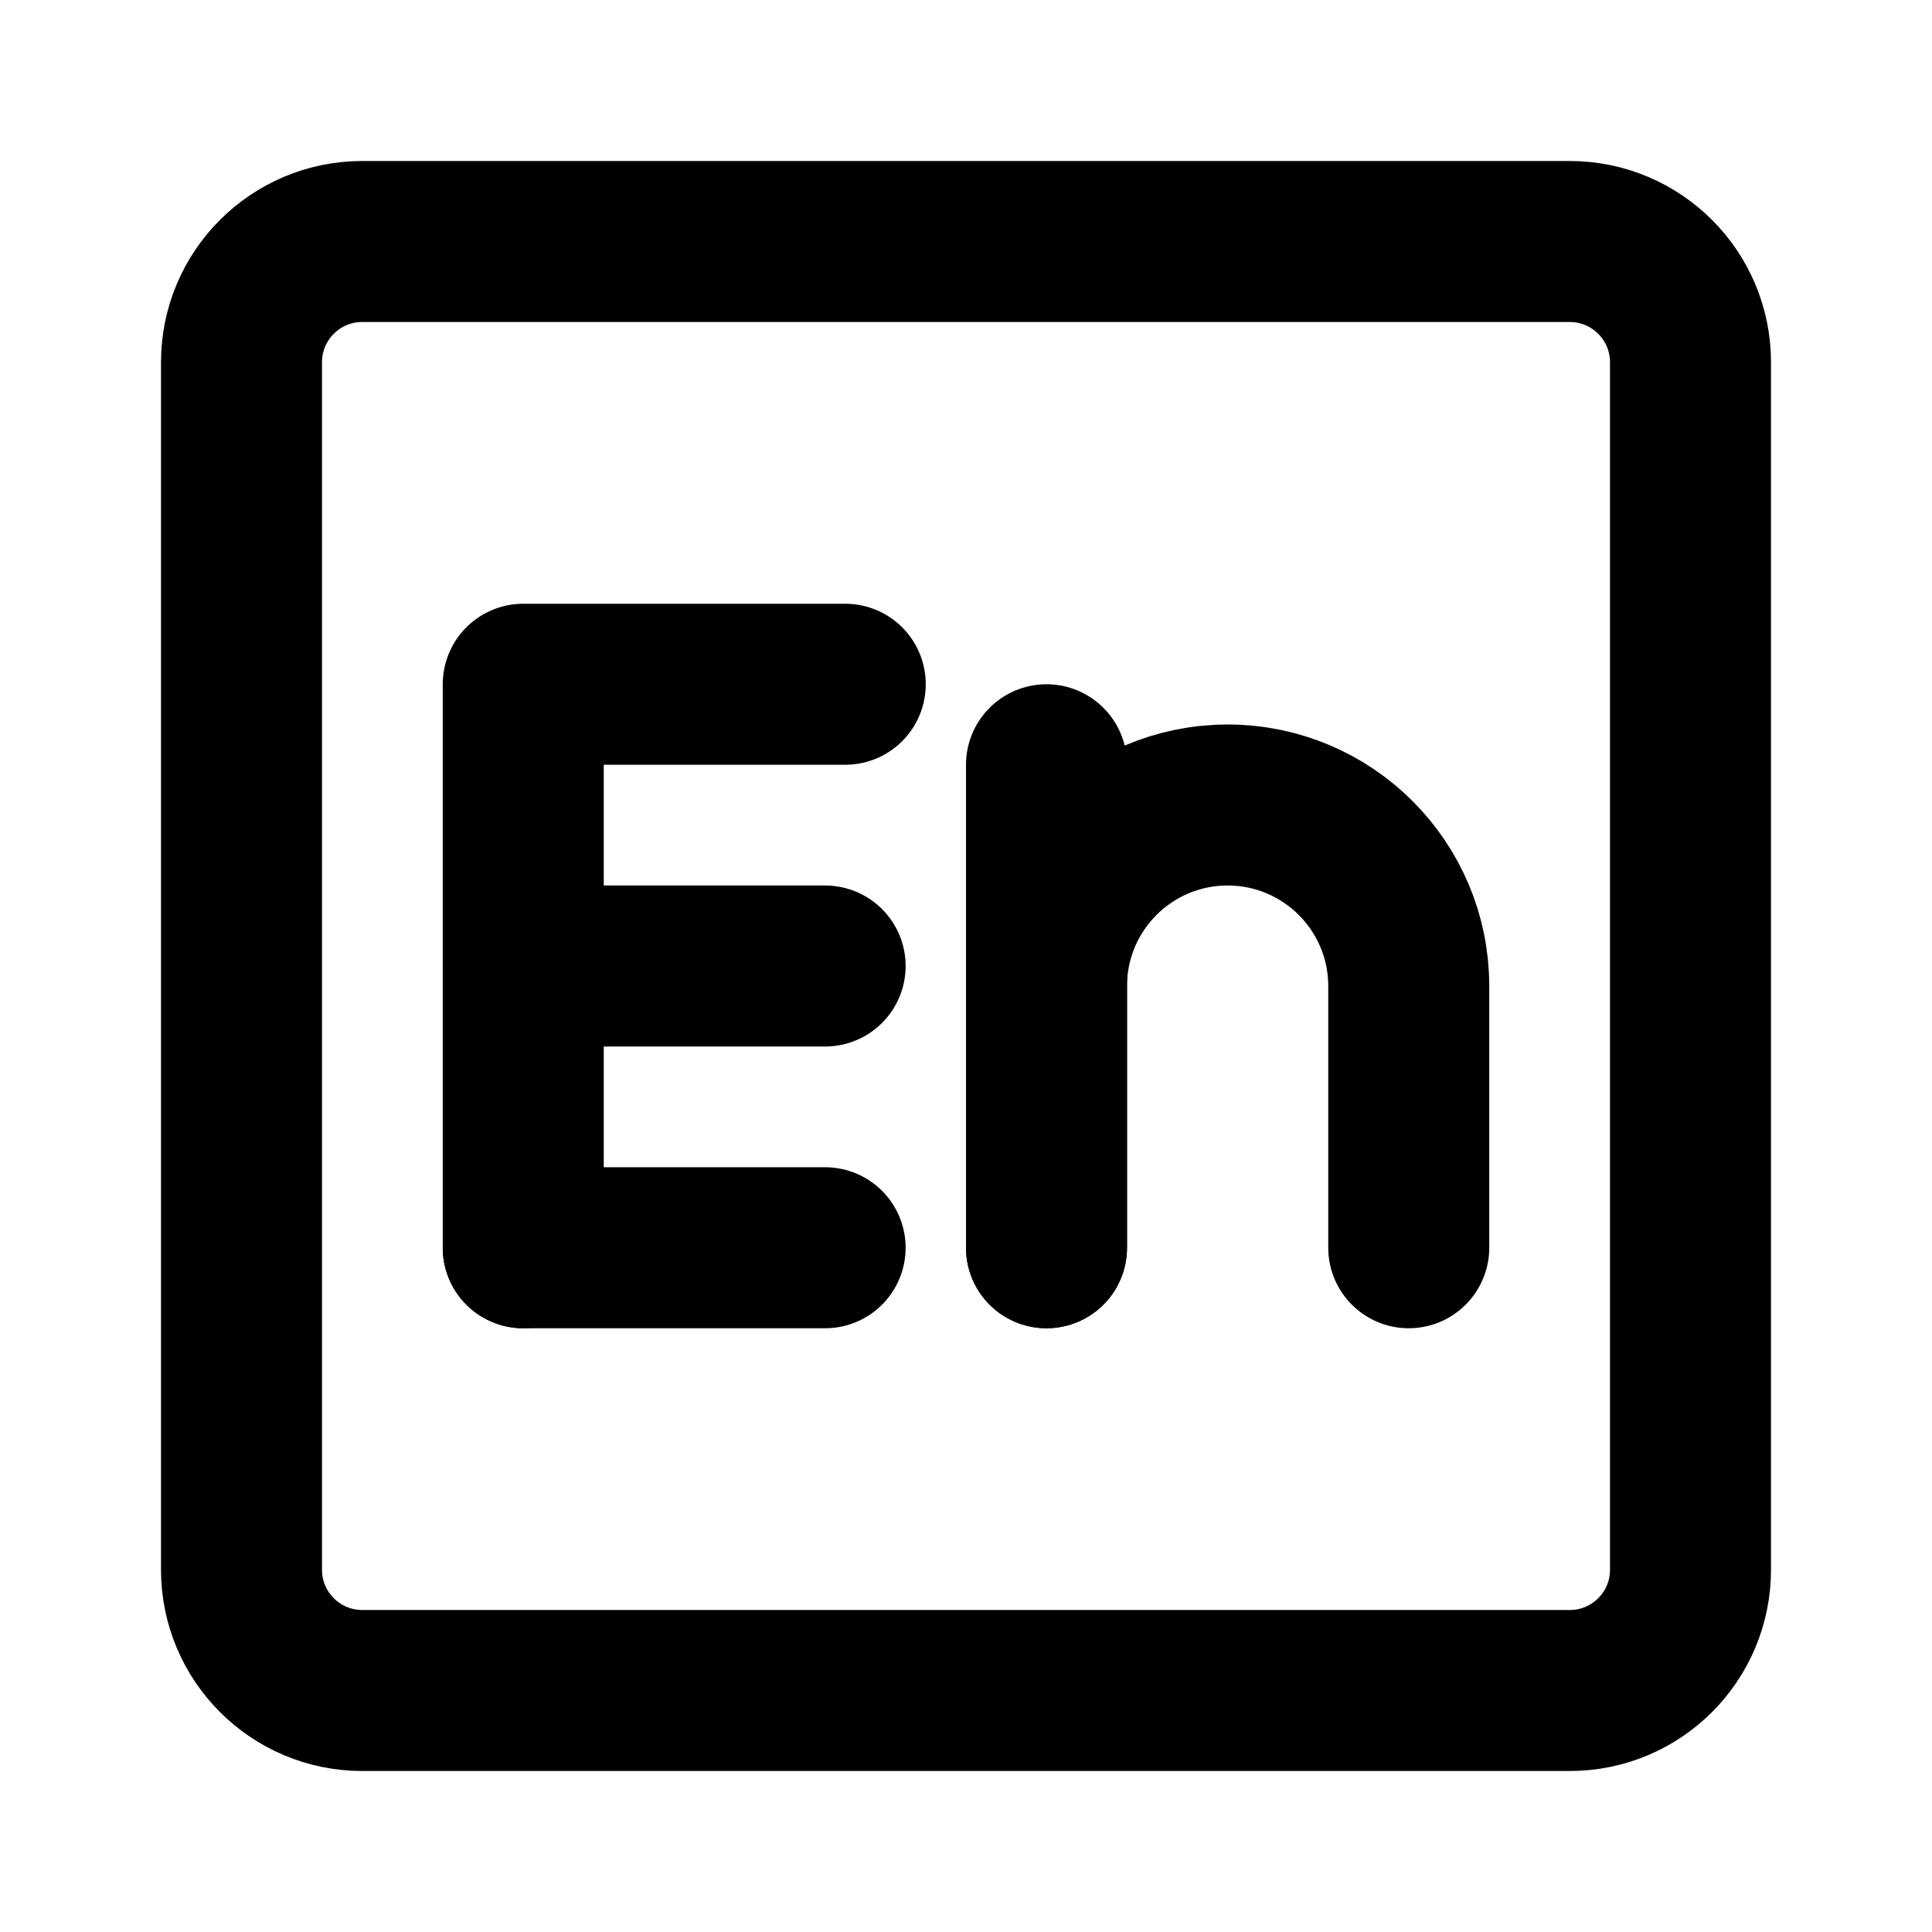
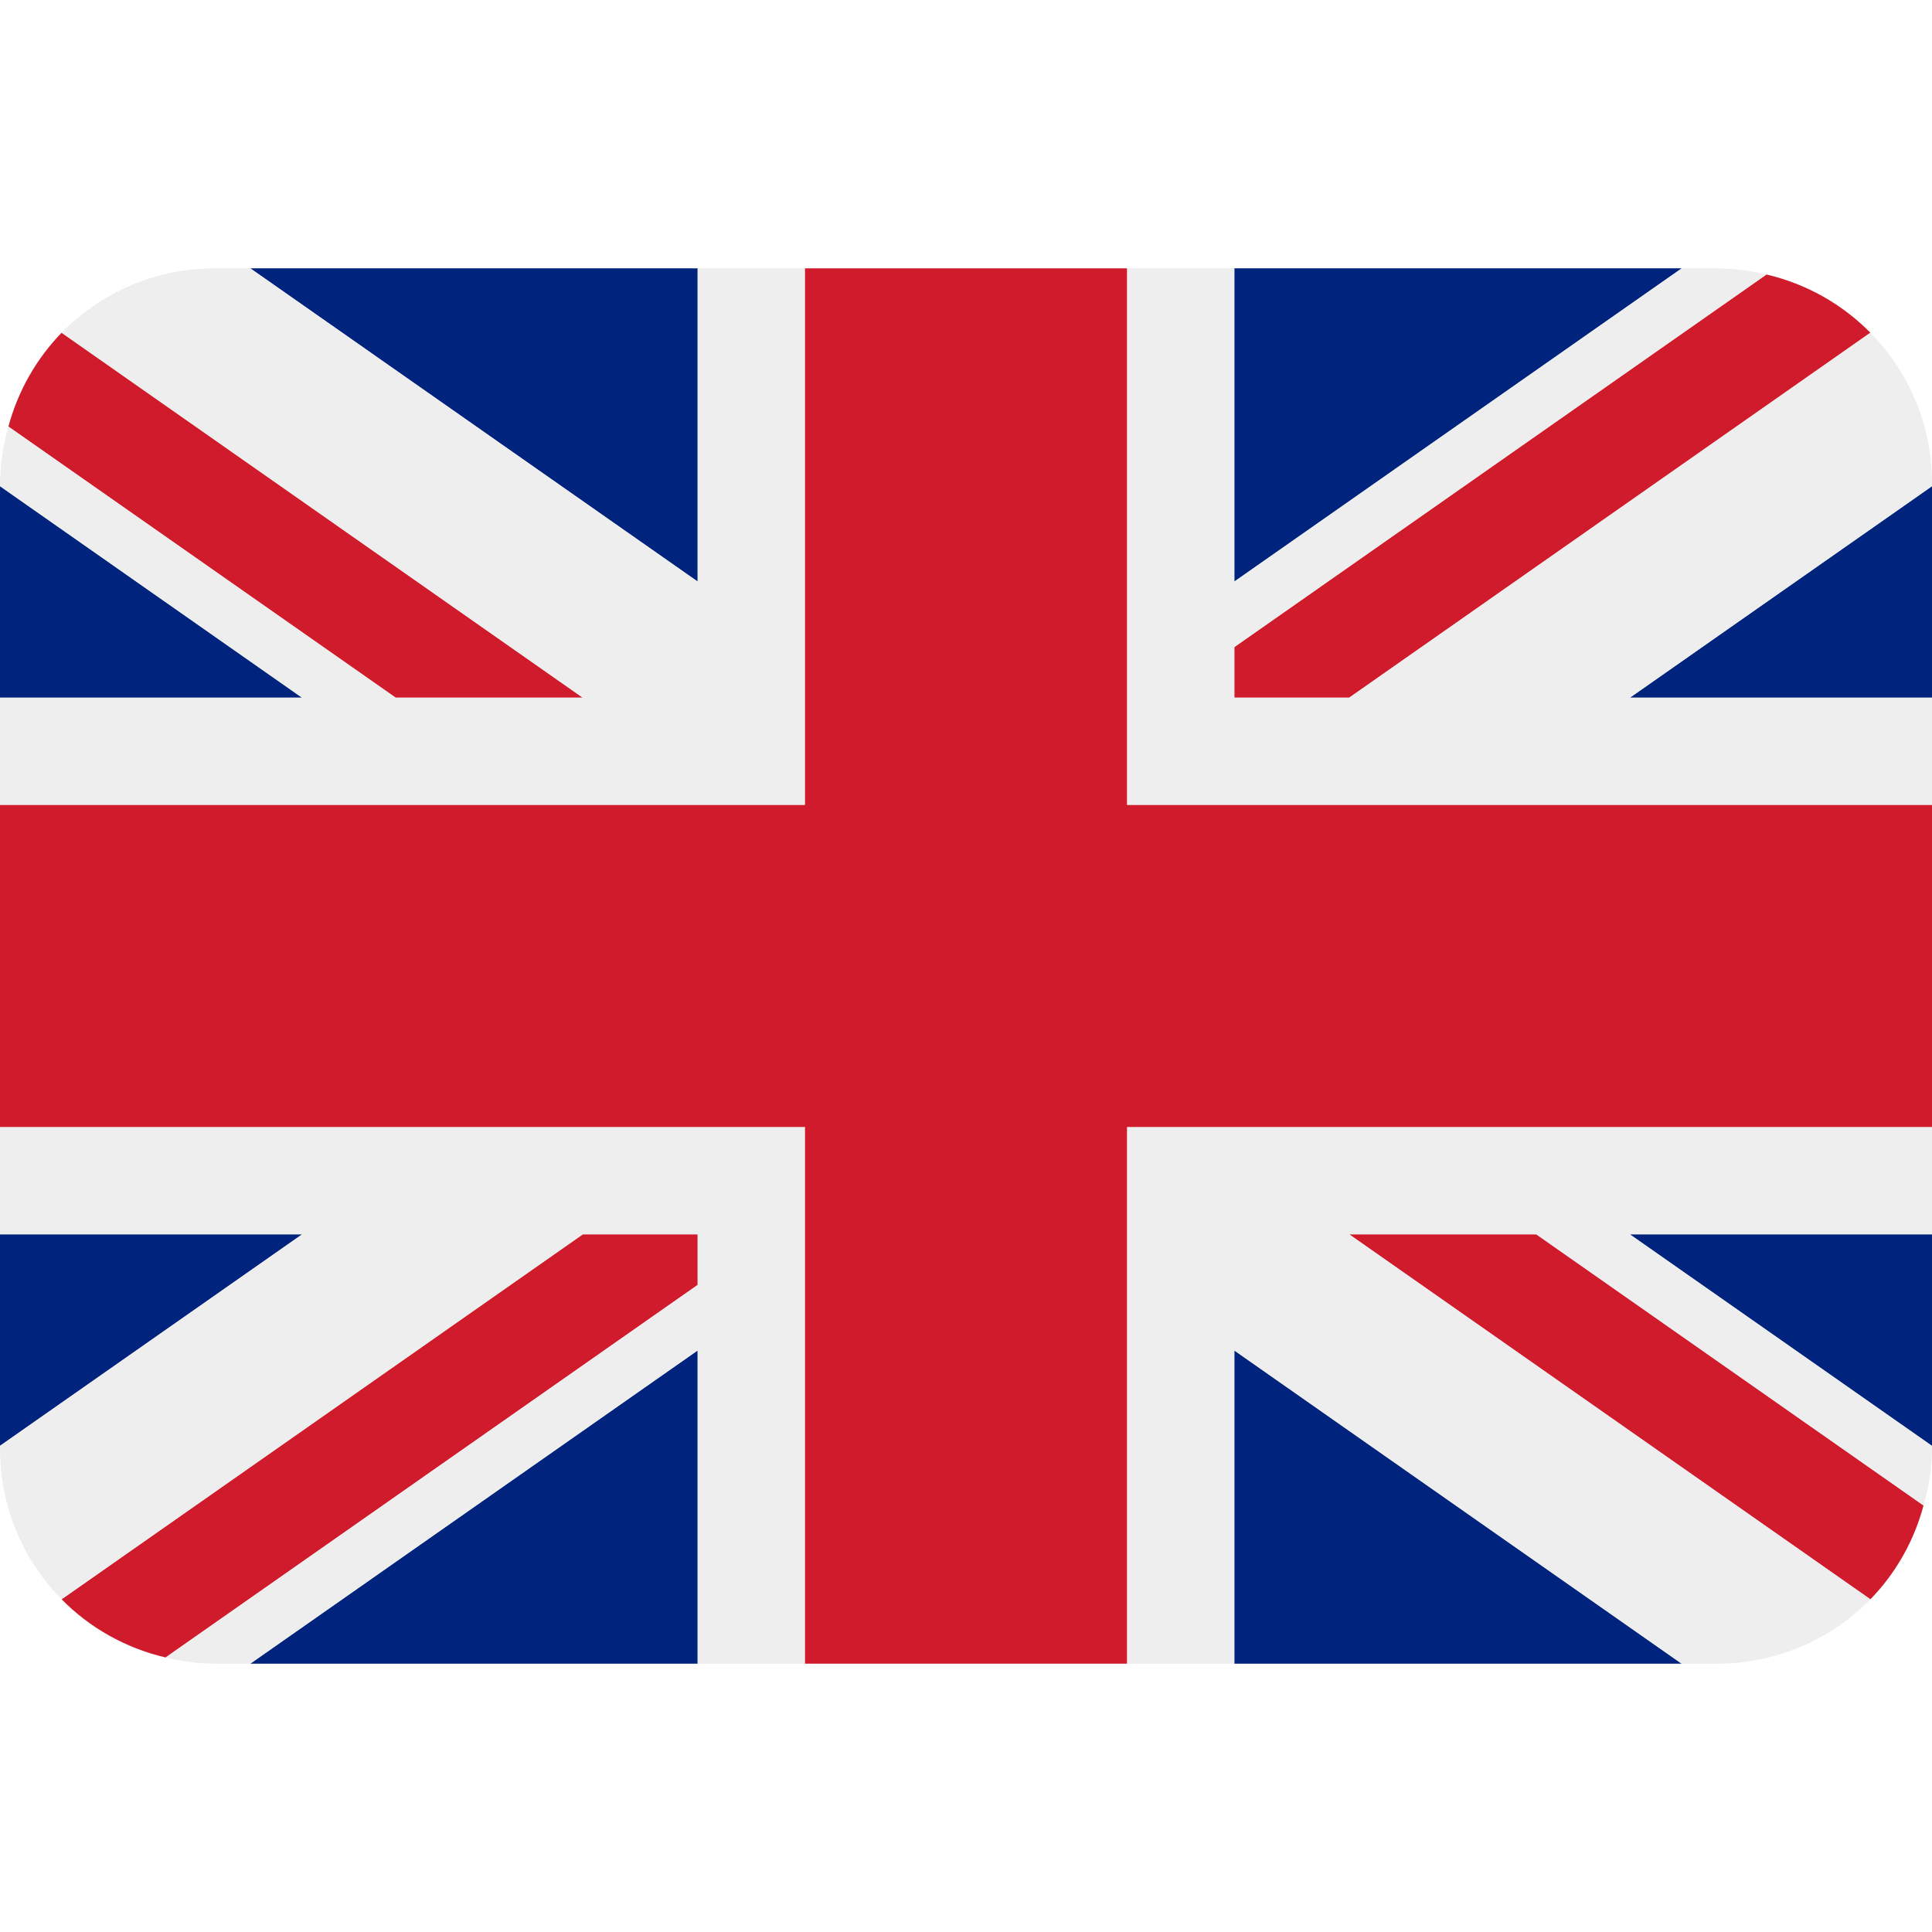
- <svg xmlns="http://www.w3.org/2000/svg" width="800px" height="800px" viewBox="0 0 48 48" fill="none">
-   <path d="M13 31V17H21" stroke="#000000" stroke-width="4" stroke-linecap="round" stroke-linejoin="round" />
-   <path d="M13 24H20.5" stroke="#000000" stroke-width="4" stroke-linecap="round" stroke-linejoin="round" />
-   <path d="M13 31H20.5" stroke="#000000" stroke-width="4" stroke-linecap="round" stroke-linejoin="round" />
-   <path d="M26 31L26 19" stroke="#000000" stroke-width="4" stroke-linecap="round" stroke-linejoin="round" />
-   <path d="M26 31L26 24.5C26 22.015 28.015 20 30.5 20V20C32.985 20 35 22.015 35 24.5L35 31" stroke="#000000" stroke-width="4" stroke-linecap="round" stroke-linejoin="round" />
-   <rect x="6" y="6" width="36" height="36" rx="3" stroke="#000000" stroke-width="4" stroke-linecap="round" stroke-linejoin="round" />
+ <svg xmlns="http://www.w3.org/2000/svg" width="800px" height="800px" viewBox="0 0 36 36" aria-hidden="true" role="img" class="iconify iconify--twemoji" preserveAspectRatio="xMidYMid meet">
+   <path fill="#00247D" d="M0 9.059V13h5.628zM4.664 31H13v-5.837zM23 25.164V31h8.335zM0 23v3.941L5.63 23zM31.337 5H23v5.837zM36 26.942V23h-5.631zM36 13V9.059L30.371 13zM13 5H4.664L13 10.837z" />
+   <path fill="#CF1B2B" d="M25.14 23l9.712 6.801a3.977 3.977 0 0 0 .99-1.749L28.627 23H25.14zM13 23h-2.141l-9.711 6.8c.521.53 1.189.909 1.938 1.085L13 23.943V23zm10-10h2.141l9.711-6.8a3.988 3.988 0 0 0-1.937-1.085L23 12.057V13zm-12.141 0L1.148 6.2a3.994 3.994 0 0 0-.991 1.749L7.372 13h3.487z" />
+   <path fill="#EEE" d="M36 21H21v10h2v-5.836L31.335 31H32a3.99 3.99 0 0 0 2.852-1.199L25.14 23h3.487l7.215 5.052c.093-.337.158-.686.158-1.052v-.058L30.369 23H36v-2zM0 21v2h5.63L0 26.941V27c0 1.091.439 2.078 1.148 2.8l9.711-6.8H13v.943l-9.914 6.941c.294.07.598.116.914.116h.664L13 25.163V31h2V21H0zM36 9a3.983 3.983 0 0 0-1.148-2.8L25.141 13H23v-.943l9.915-6.942A4.001 4.001 0 0 0 32 5h-.663L23 10.837V5h-2v10h15v-2h-5.629L36 9.059V9zM13 5v5.837L4.664 5H4a3.985 3.985 0 0 0-2.852 1.2l9.711 6.8H7.372L.157 7.949A3.968 3.968 0 0 0 0 9v.059L5.628 13H0v2h15V5h-2z" />
+   <path fill="#CF1B2B" d="M21 15V5h-6v10H0v6h15v10h6V21h15v-6z" />
</svg>
